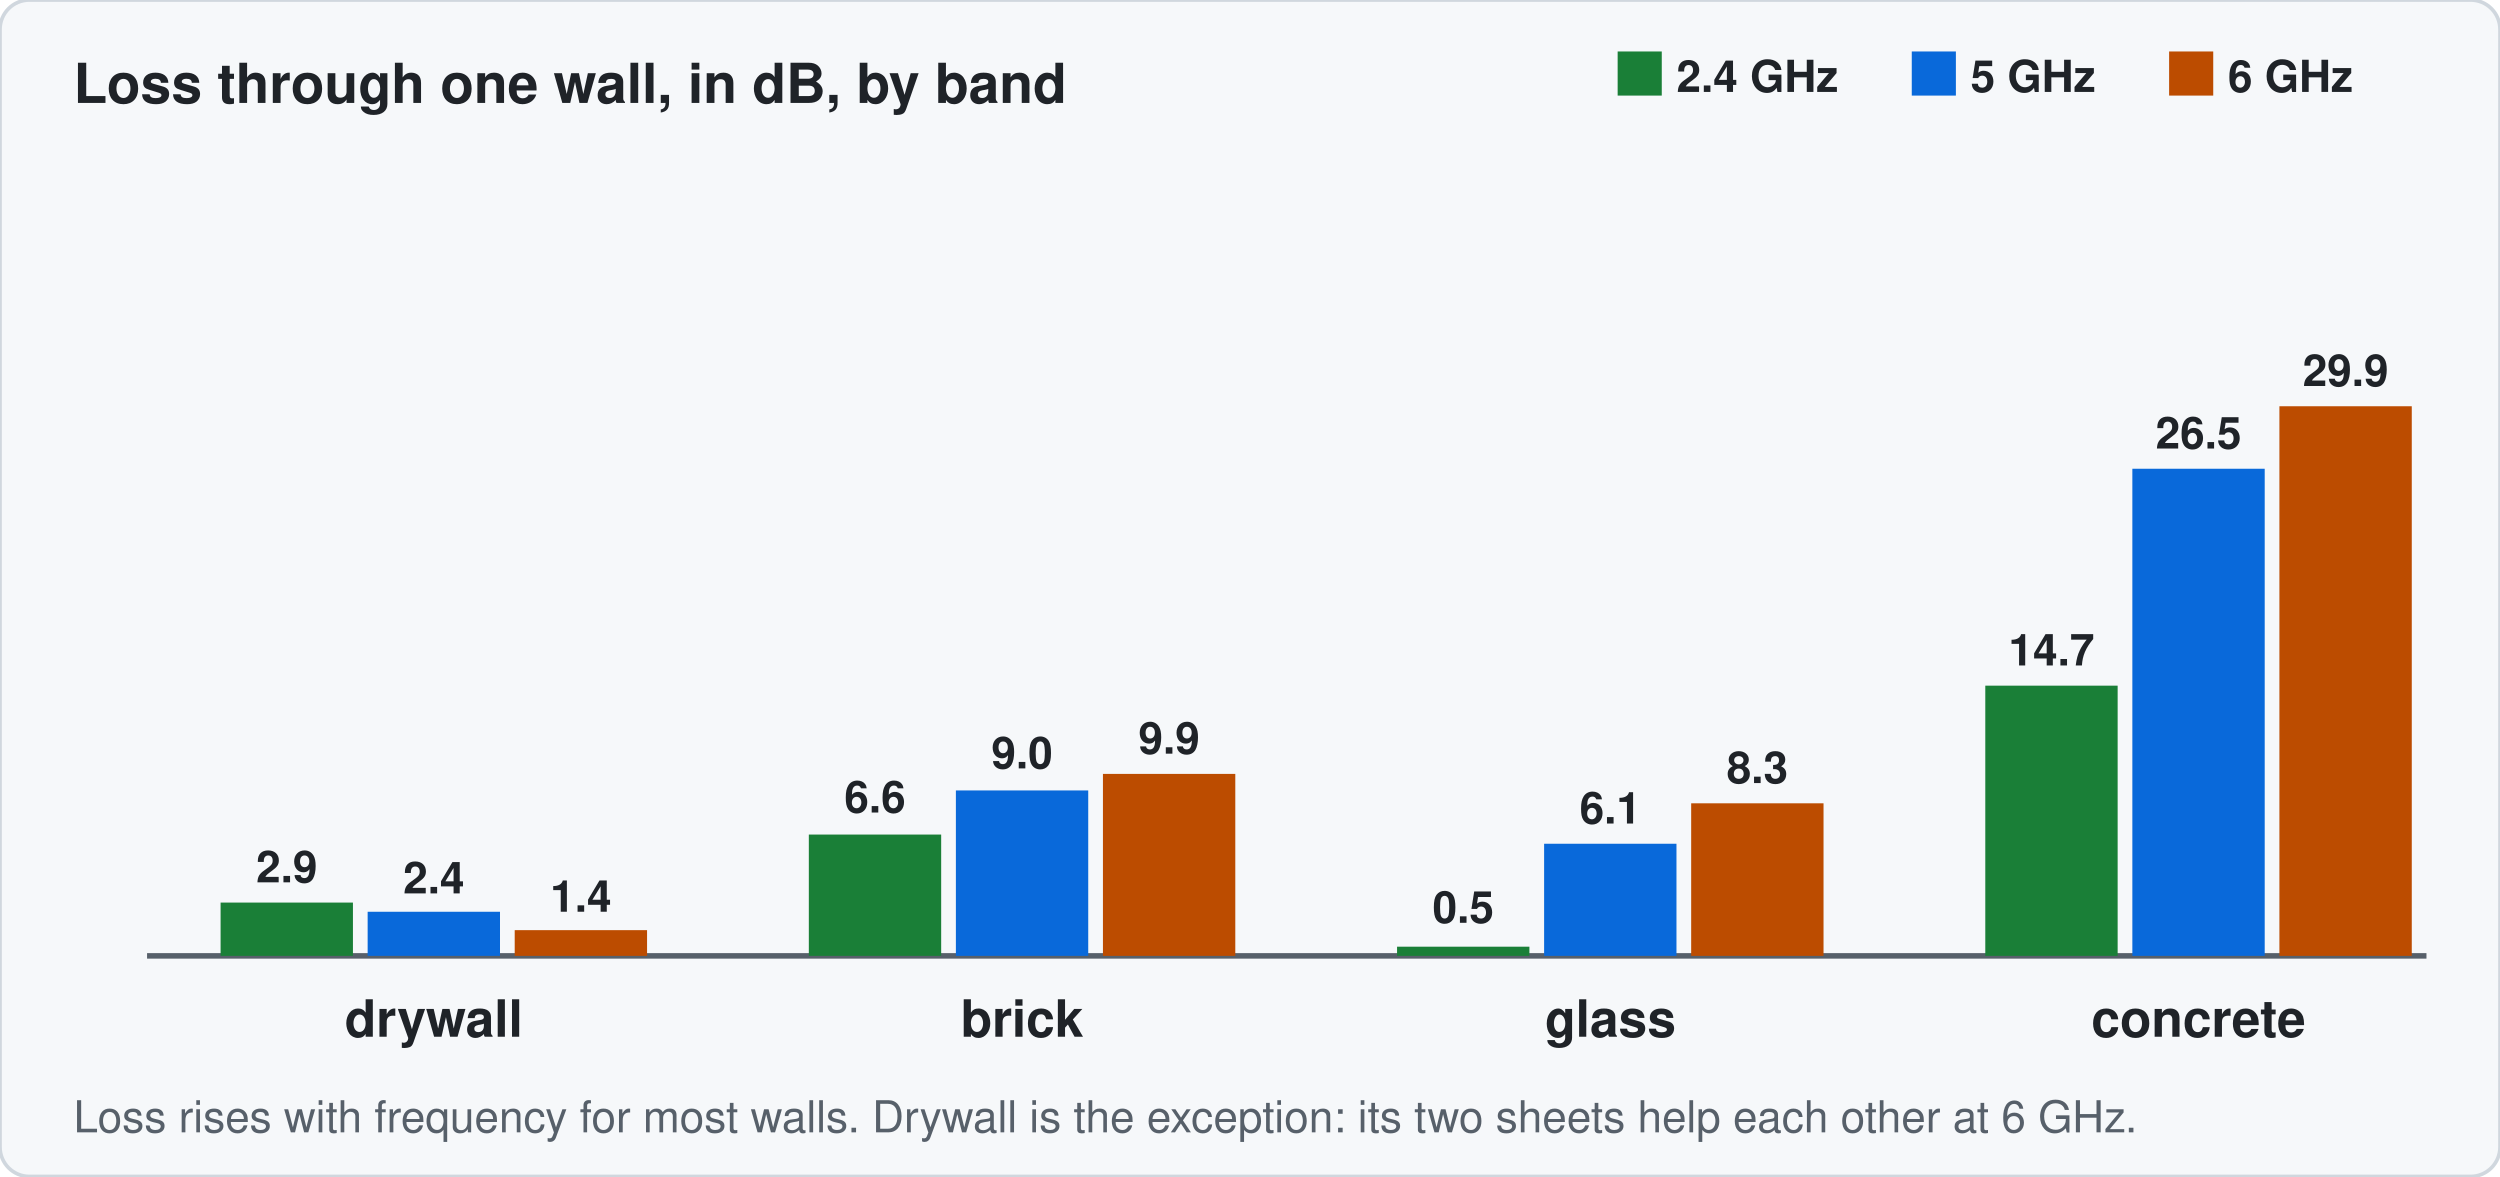
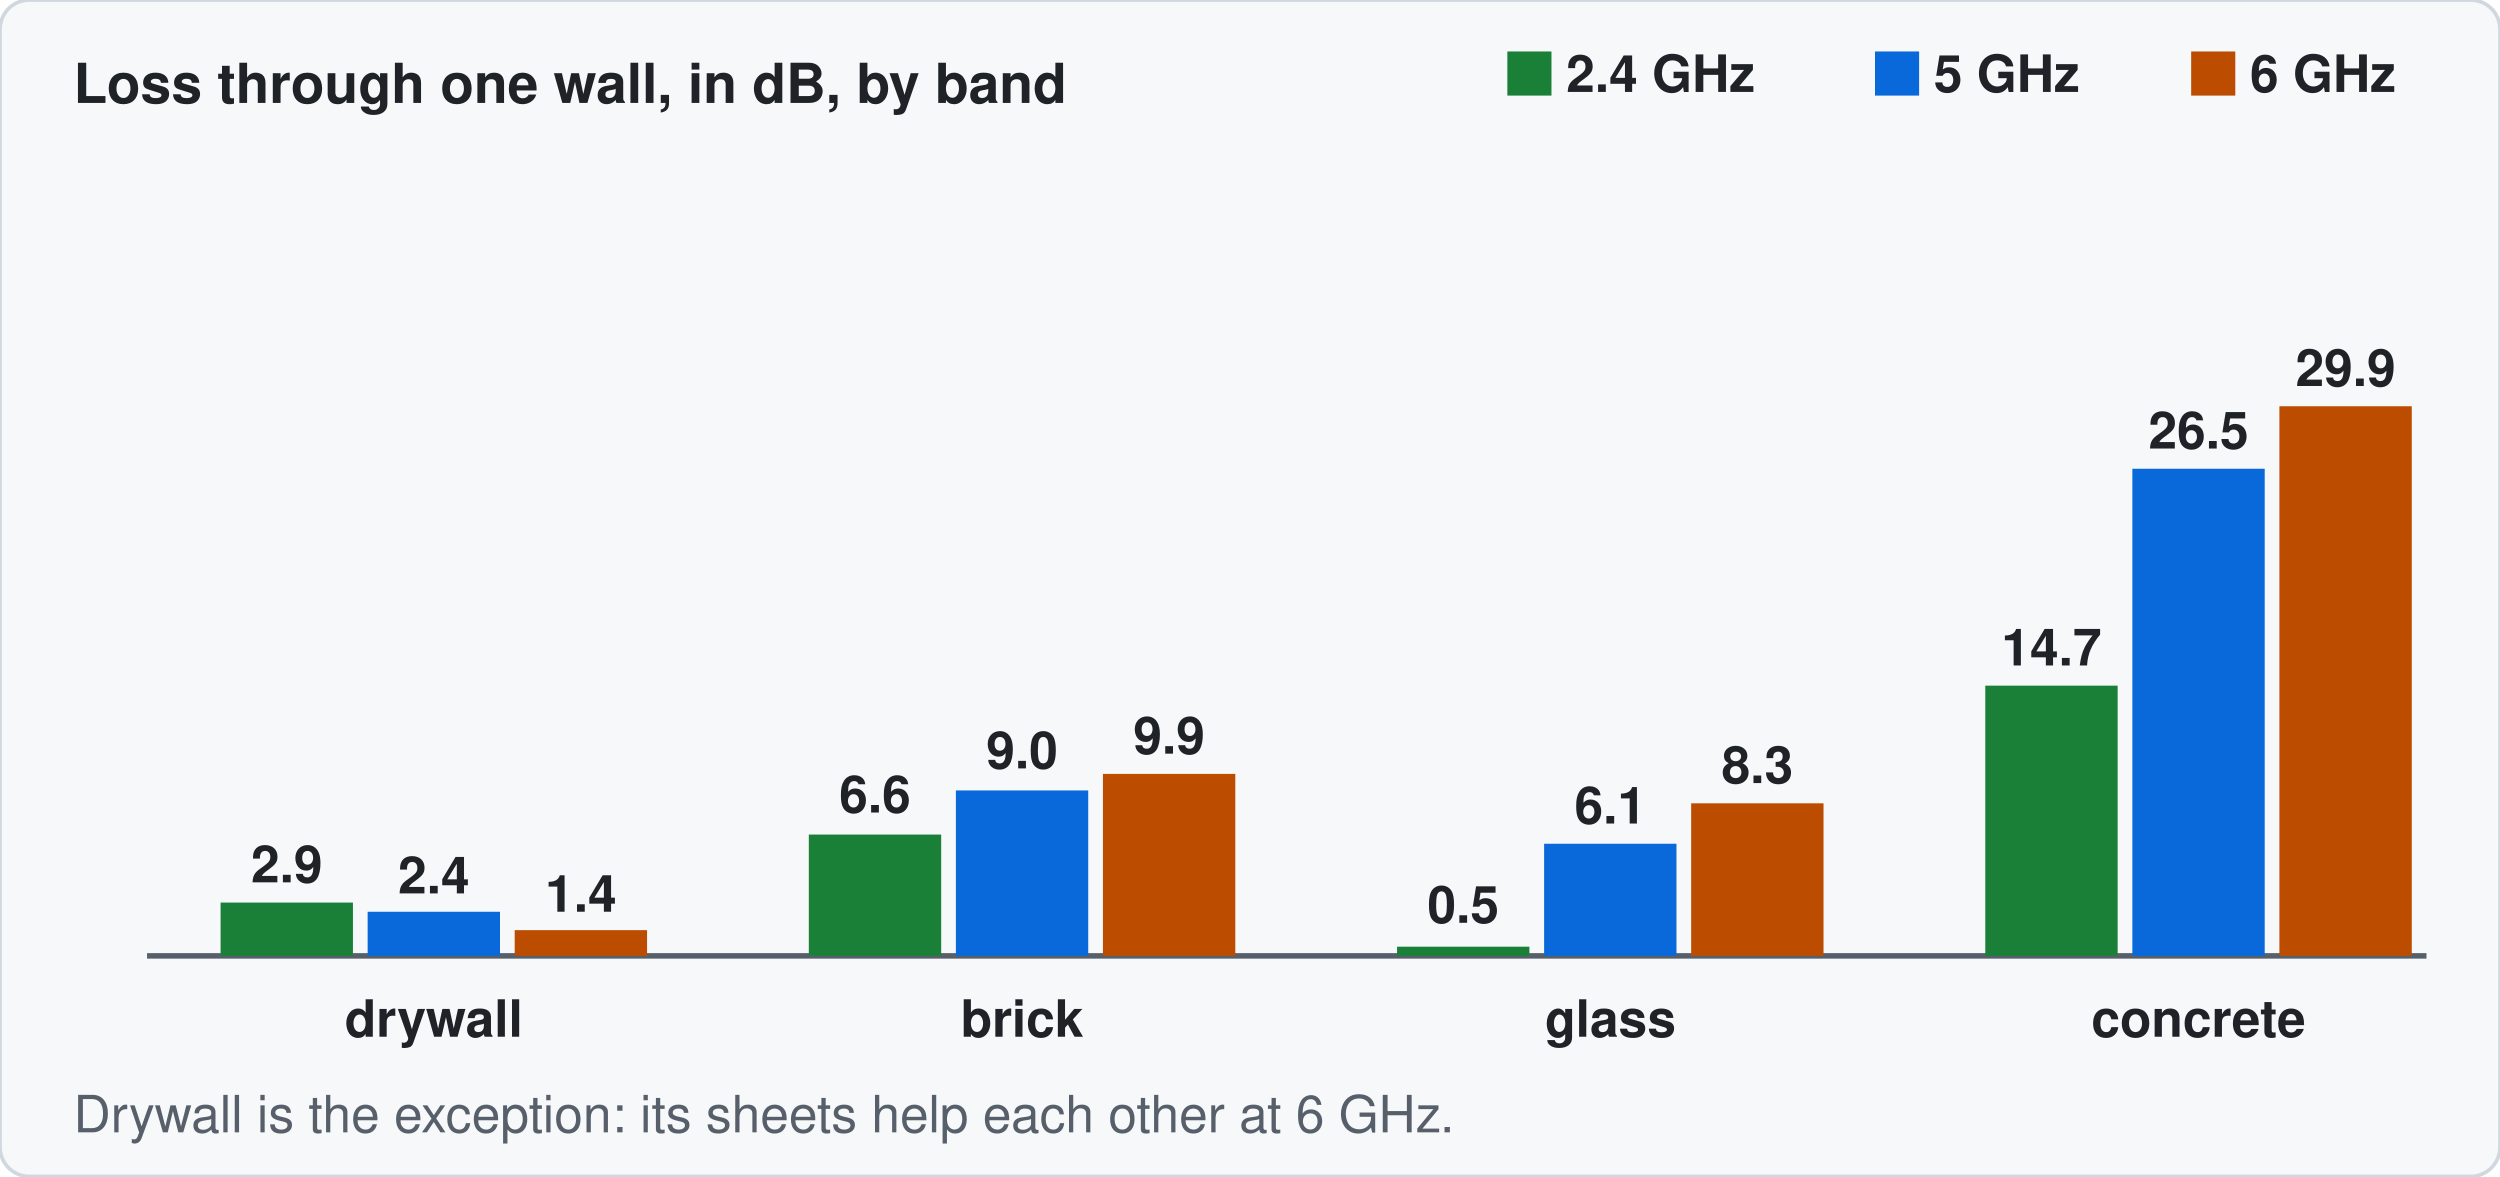
<svg xmlns="http://www.w3.org/2000/svg" viewBox="0 0 680 320" width="680" height="320" font-family="system-ui, -apple-system, 'Segoe UI', Helvetica, Arial, sans-serif" font-size="14">
  <rect width="680" height="320" rx="8" fill="#f6f8fa" stroke="#d0d7de" />
  <text x="20" y="28" font-size="15" font-weight="600" fill="#1f2328">Loss through one wall, in dB, by band</text>
-   <g fill="#1f2328" font-size="12" font-weight="600">
-     <rect x="440" y="14" width="12" height="12" fill="#1a7f37" />
-     <text x="456" y="25">2.4 GHz</text>
-     <rect x="520" y="14" width="12" height="12" fill="#0969da" />
-     <text x="536" y="25">5 GHz</text>
-     <rect x="590" y="14" width="12" height="12" fill="#bc4c00" />
-     <text x="606" y="25">6 GHz</text>
+   <g fill="#1f2328" font-size="14" font-weight="600">
+     <rect x="410" y="14" width="12" height="12" fill="#1a7f37" />
+     <text x="426" y="25">2.4 GHz</text>
+     <rect x="510" y="14" width="12" height="12" fill="#0969da" />
+     <text x="526" y="25">5 GHz</text>
+     <rect x="596" y="14" width="12" height="12" fill="#bc4c00" />
+     <text x="612" y="25">6 GHz</text>
  </g>
  <line x1="40" y1="260" x2="660" y2="260" stroke="#57606a" stroke-width="1.5" />
-   <g font-size="12" font-weight="600" text-anchor="middle" fill="#1f2328">
+   <g font-size="14" font-weight="600" text-anchor="middle" fill="#1f2328">
    <rect x="60" y="245.5" width="36" height="14.5" fill="#1a7f37" />
    <text x="78" y="240">2.9</text>
    <rect x="100" y="248" width="36" height="12" fill="#0969da" />
    <text x="118" y="243">2.4</text>
    <rect x="140" y="253" width="36" height="7" fill="#bc4c00" />
    <text x="158" y="248">1.4</text>
    <rect x="220" y="227" width="36" height="33" fill="#1a7f37" />
    <text x="238" y="221">6.6</text>
    <rect x="260" y="215" width="36" height="45" fill="#0969da" />
    <text x="278" y="209">9.0</text>
    <rect x="300" y="210.5" width="36" height="49.5" fill="#bc4c00" />
    <text x="318" y="205">9.9</text>
    <rect x="380" y="257.5" width="36" height="2.5" fill="#1a7f37" />
    <text x="398" y="251">0.5</text>
    <rect x="420" y="229.5" width="36" height="30.5" fill="#0969da" />
    <text x="438" y="224">6.1</text>
    <rect x="460" y="218.5" width="36" height="41.5" fill="#bc4c00" />
    <text x="478" y="213">8.3</text>
    <rect x="540" y="186.5" width="36" height="73.5" fill="#1a7f37" />
    <text x="558" y="181">14.7</text>
    <rect x="580" y="127.5" width="36" height="132.5" fill="#0969da" />
    <text x="598" y="122">26.5</text>
    <rect x="620" y="110.5" width="36" height="149.5" fill="#bc4c00" />
    <text x="638" y="105">29.9</text>
  </g>
  <g font-size="14" font-weight="600" text-anchor="middle" fill="#1f2328">
    <text x="118" y="282">drywall</text>
    <text x="278" y="282">brick</text>
    <text x="438" y="282">glass</text>
    <text x="598" y="282">concrete</text>
  </g>
-   <text x="20" y="308" font-size="12" fill="#57606a">Loss rises with frequency for most walls. Drywall is the exception: its two sheets help each other at 6 GHz.</text>
+   <text x="20" y="308" font-size="14" fill="#57606a">Drywall is the exception: its sheets help each other at 6 GHz.</text>
</svg>
